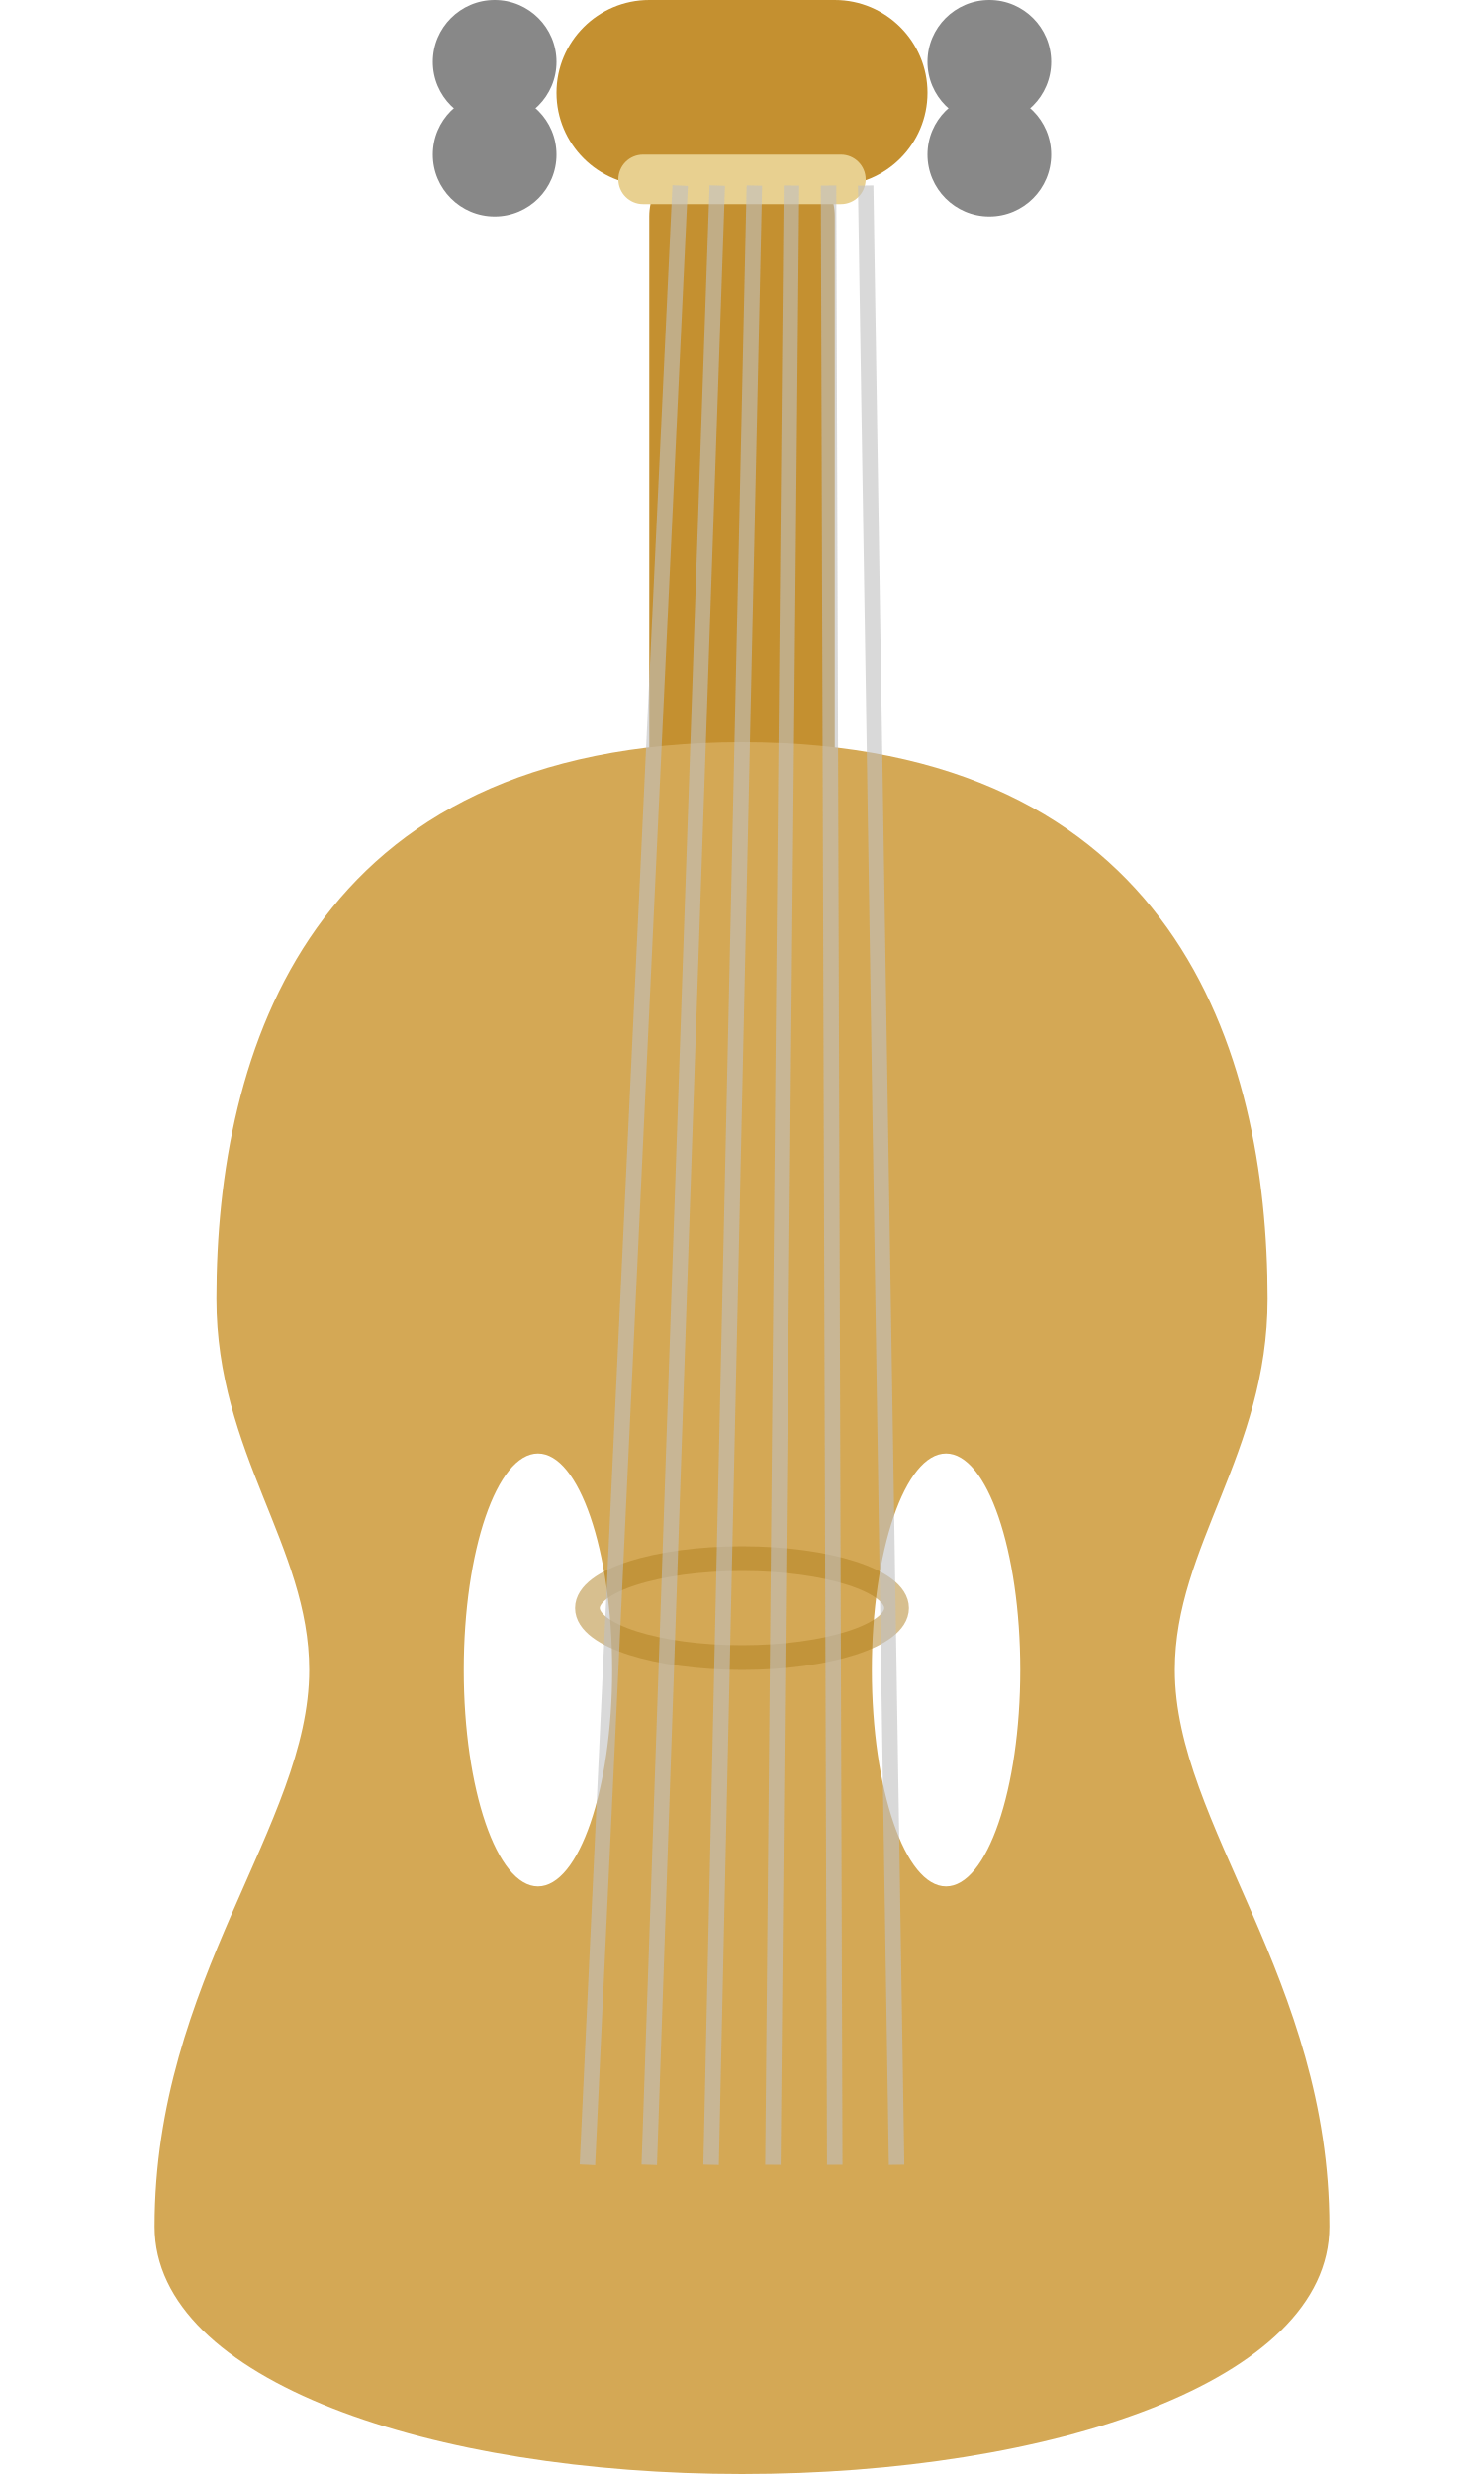
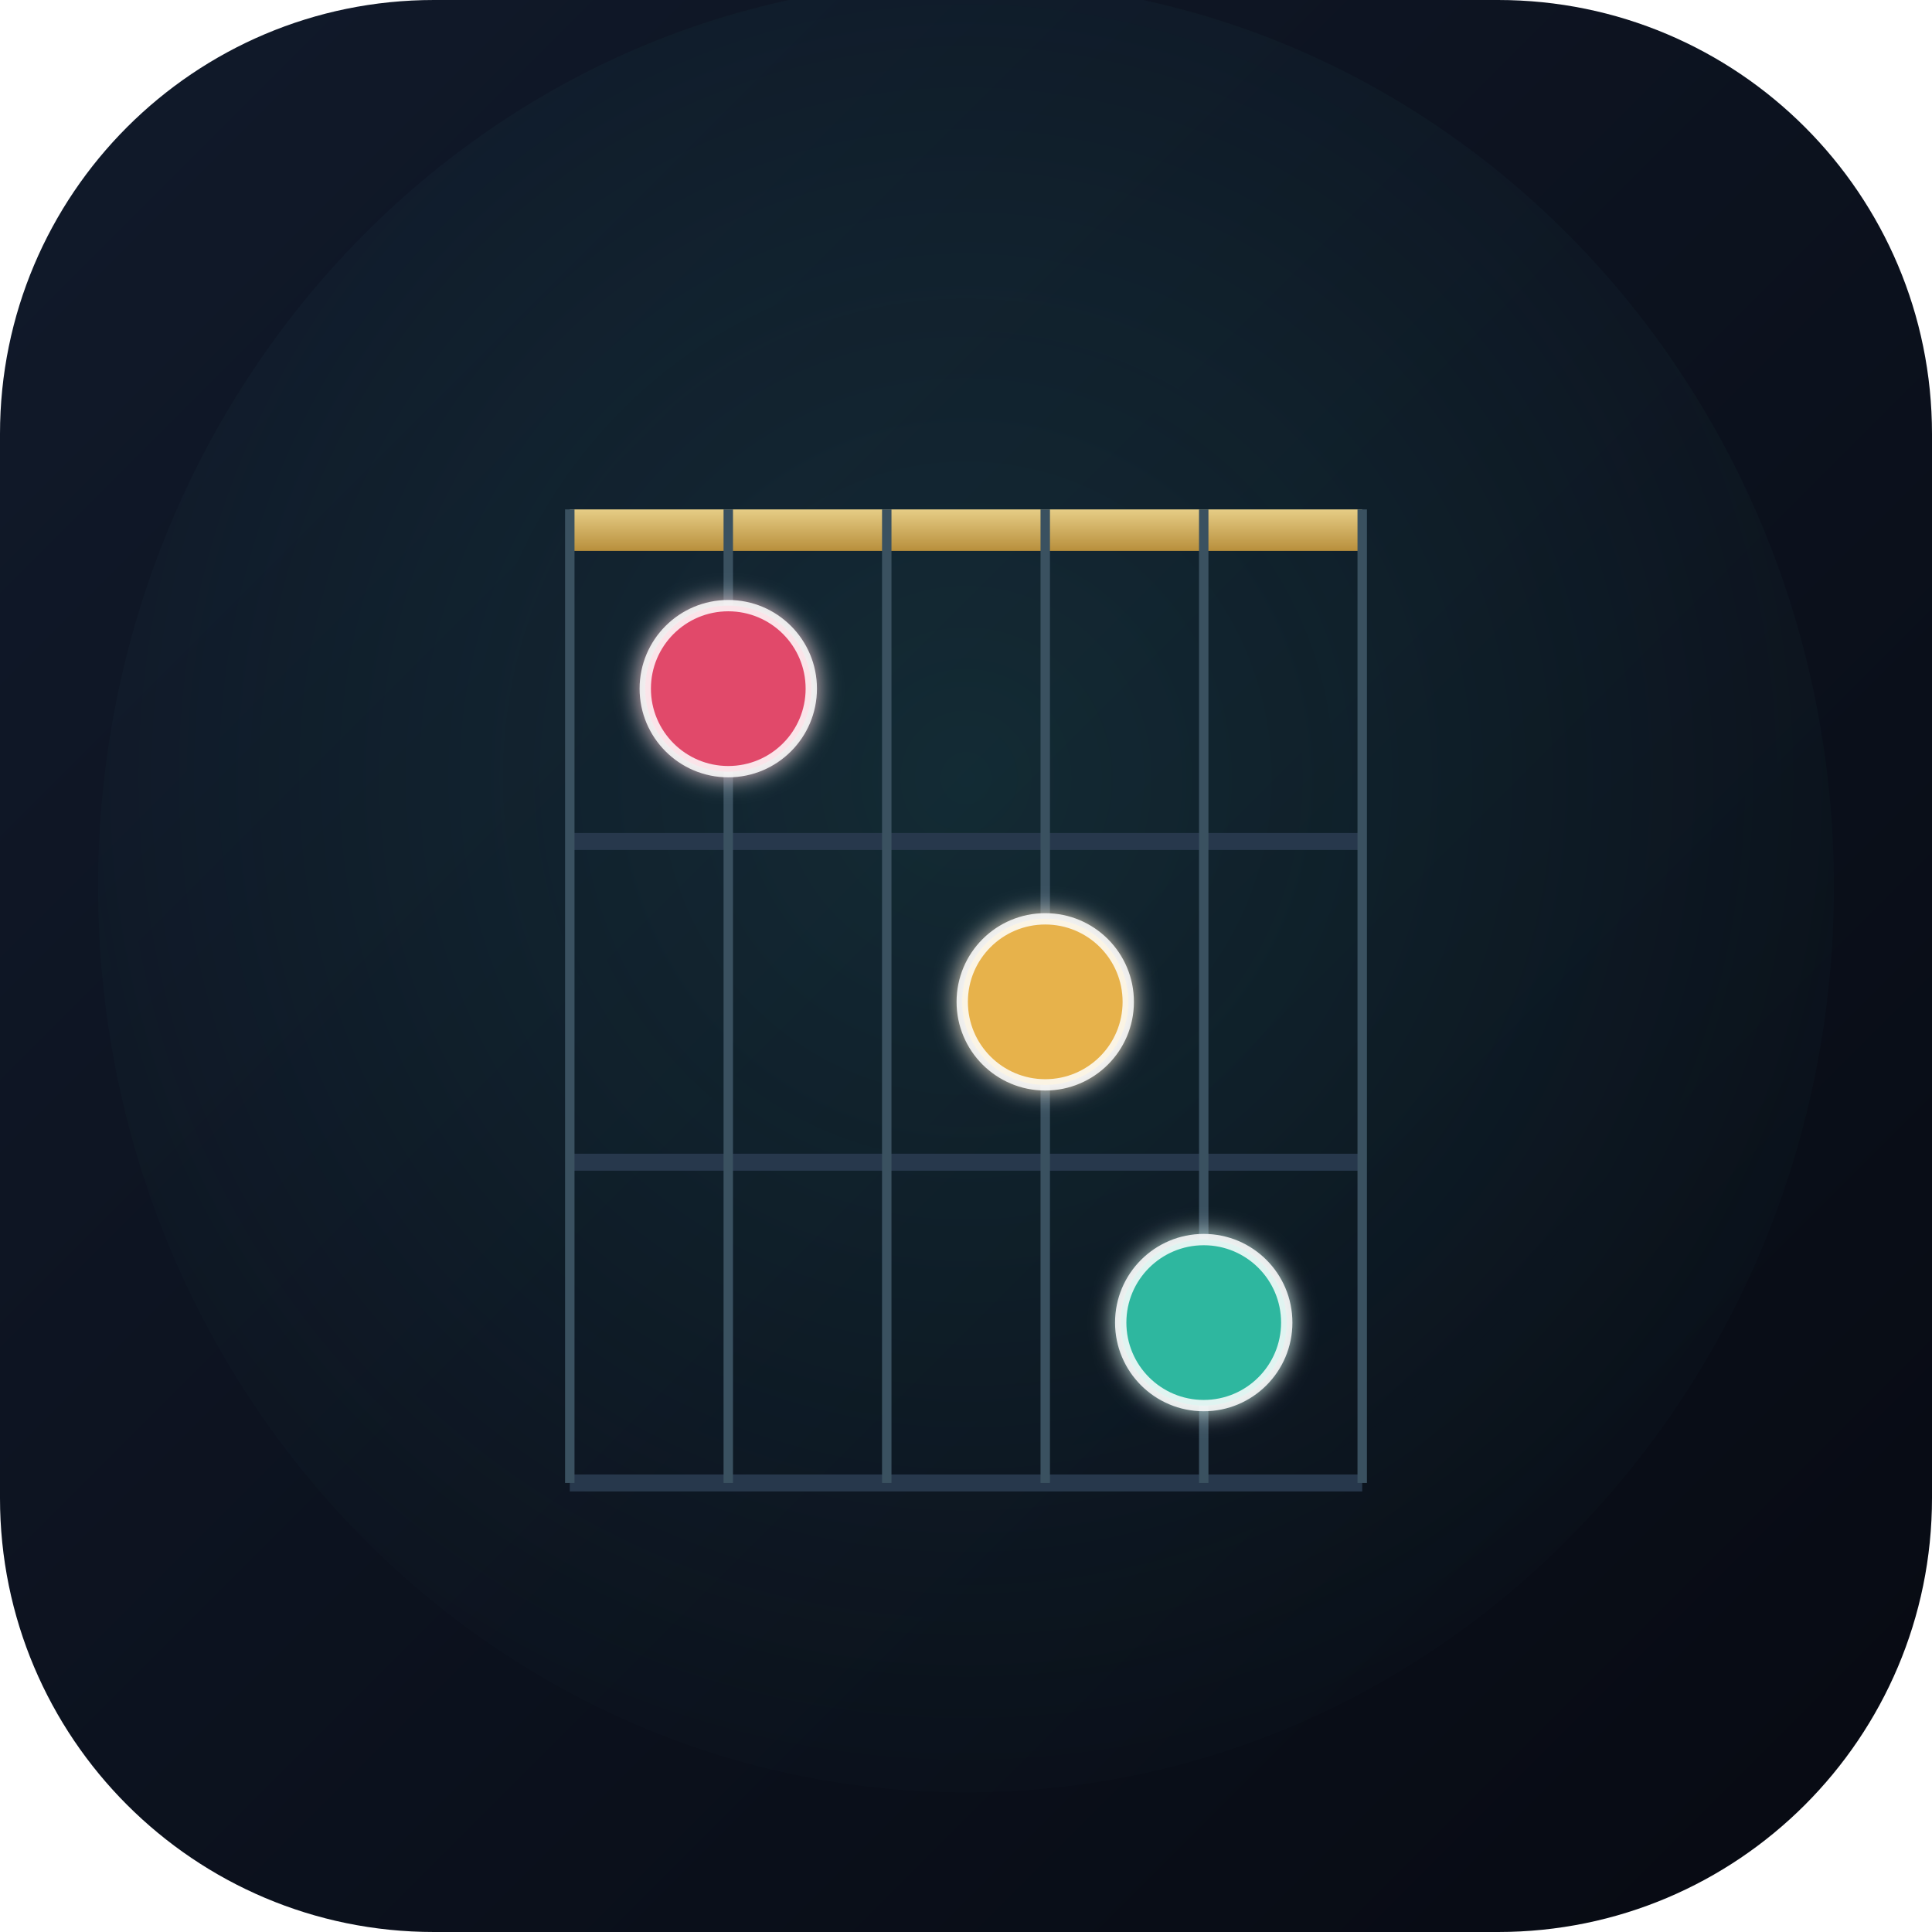
- <svg xmlns="http://www.w3.org/2000/svg" viewBox="0 0 24 40">
-   <rect x="9" y="0" width="6" height="3" rx="1.5" fill="#c49030" />
-   <circle cx="8" cy="1" r="1" fill="#888" />
-   <circle cx="8" cy="2.5" r="1" fill="#888" />
-   <circle cx="16" cy="1" r="1" fill="#888" />
-   <circle cx="16" cy="2.5" r="1" fill="#888" />
-   <rect x="10.5" y="2.5" width="3" height="11" rx="1" fill="#c49030" />
-   <rect x="10" y="2.5" width="4" height="0.8" rx="0.4" fill="#e8d090" />
-   <path fill="#d4a855" fill-rule="evenodd" d="     M 12 12     C 5 12 3.5 17 3.5 21     C 3.5 23.5 5 25 5 27     C 5 29.5 2.5 32 2.5 36     C 2.5 38.5 7 40 12 40     C 17 40 21.5 38.5 21.5 36     C 21.5 32 19 29.5 19 27     C 19 25 20.5 23.5 20.5 21     C 20.5 17 19 12 12 12 Z     M 7.5 27 a 1.2 3.5 0 1 0 2.4 0 a 1.2 3.5 0 1 0 -2.4 0     M 14.1 27 a 1.2 3.5 0 1 0 2.4 0 a 1.2 3.5 0 1 0 -2.4 0   " />
-   <ellipse cx="12" cy="26" rx="2.5" ry="0.8" fill="none" stroke="#b08020" stroke-width="0.4" opacity="0.5" />
-   <line x1="11" y1="3" x2="9.5" y2="35" stroke="#c0c0c0" stroke-width="0.25" opacity="0.6" />
-   <line x1="11.6" y1="3" x2="10.5" y2="35" stroke="#c0c0c0" stroke-width="0.25" opacity="0.6" />
-   <line x1="12.2" y1="3" x2="11.5" y2="35" stroke="#c0c0c0" stroke-width="0.25" opacity="0.6" />
-   <line x1="12.8" y1="3" x2="12.5" y2="35" stroke="#c0c0c0" stroke-width="0.25" opacity="0.6" />
-   <line x1="13.4" y1="3" x2="13.5" y2="35" stroke="#c0c0c0" stroke-width="0.25" opacity="0.6" />
-   <line x1="14" y1="3" x2="14.5" y2="35" stroke="#c0c0c0" stroke-width="0.25" opacity="0.6" />
+ <svg xmlns="http://www.w3.org/2000/svg" width="1024" height="1024" viewBox="0 0 1024 1024">
+   <defs>
+     <linearGradient id="bg" x1="0" y1="0" x2="1" y2="1">
+       <stop offset="0%" stop-color="#111a2b" />
+       <stop offset="100%" stop-color="#070a12" />
+     </linearGradient>
+     <radialGradient id="glow" cx="50%" cy="44%" r="60%">
+       <stop offset="0%" stop-color="#3FC9BE" stop-opacity="0.13" />
+       <stop offset="100%" stop-color="#3FC9BE" stop-opacity="0" />
+     </radialGradient>
+     <linearGradient id="nut" x1="0" y1="0" x2="0" y2="1">
+       <stop offset="0%" stop-color="#e6cd86" />
+       <stop offset="100%" stop-color="#b88f3c" />
+     </linearGradient>
+     <filter id="ng" x="-60%" y="-60%" width="220%" height="220%">
+       <feGaussianBlur stdDeviation="6" result="b" />
+       <feMerge>
+         <feMergeNode in="b" />
+         <feMergeNode in="SourceGraphic" />
+       </feMerge>
+     </filter>
+   </defs>
+   <rect width="1024" height="1024" rx="230" fill="url(#bg)" />
+   <ellipse cx="512" cy="470" rx="460" ry="480" fill="url(#glow)" />
+   <rect x="302" y="270" width="420" height="22" fill="url(#nut)" />
+   <g stroke="#27384c" stroke-width="9">
+     <line x1="302" y1="446" x2="722" y2="446" />
+     <line x1="302" y1="616" x2="722" y2="616" />
+     <line x1="302" y1="786" x2="722" y2="786" />
+   </g>
+   <g stroke="#3a5160" stroke-width="5">
+     <line x1="302" y1="270" x2="302" y2="786" />
+     <line x1="386" y1="270" x2="386" y2="786" />
+     <line x1="470" y1="270" x2="470" y2="786" />
+     <line x1="554" y1="270" x2="554" y2="786" />
+     <line x1="638" y1="270" x2="638" y2="786" />
+     <line x1="722" y1="270" x2="722" y2="786" />
+   </g>
+   <g filter="url(#ng)" stroke="rgba(255,255,255,0.85)" stroke-width="6">
+     <circle cx="386" cy="365" r="44" fill="#E1496B" />
+     <circle cx="554" cy="531" r="44" fill="#E7B24C" />
+     <circle cx="638" cy="701" r="44" fill="#2FB79F" />
+   </g>
</svg>
